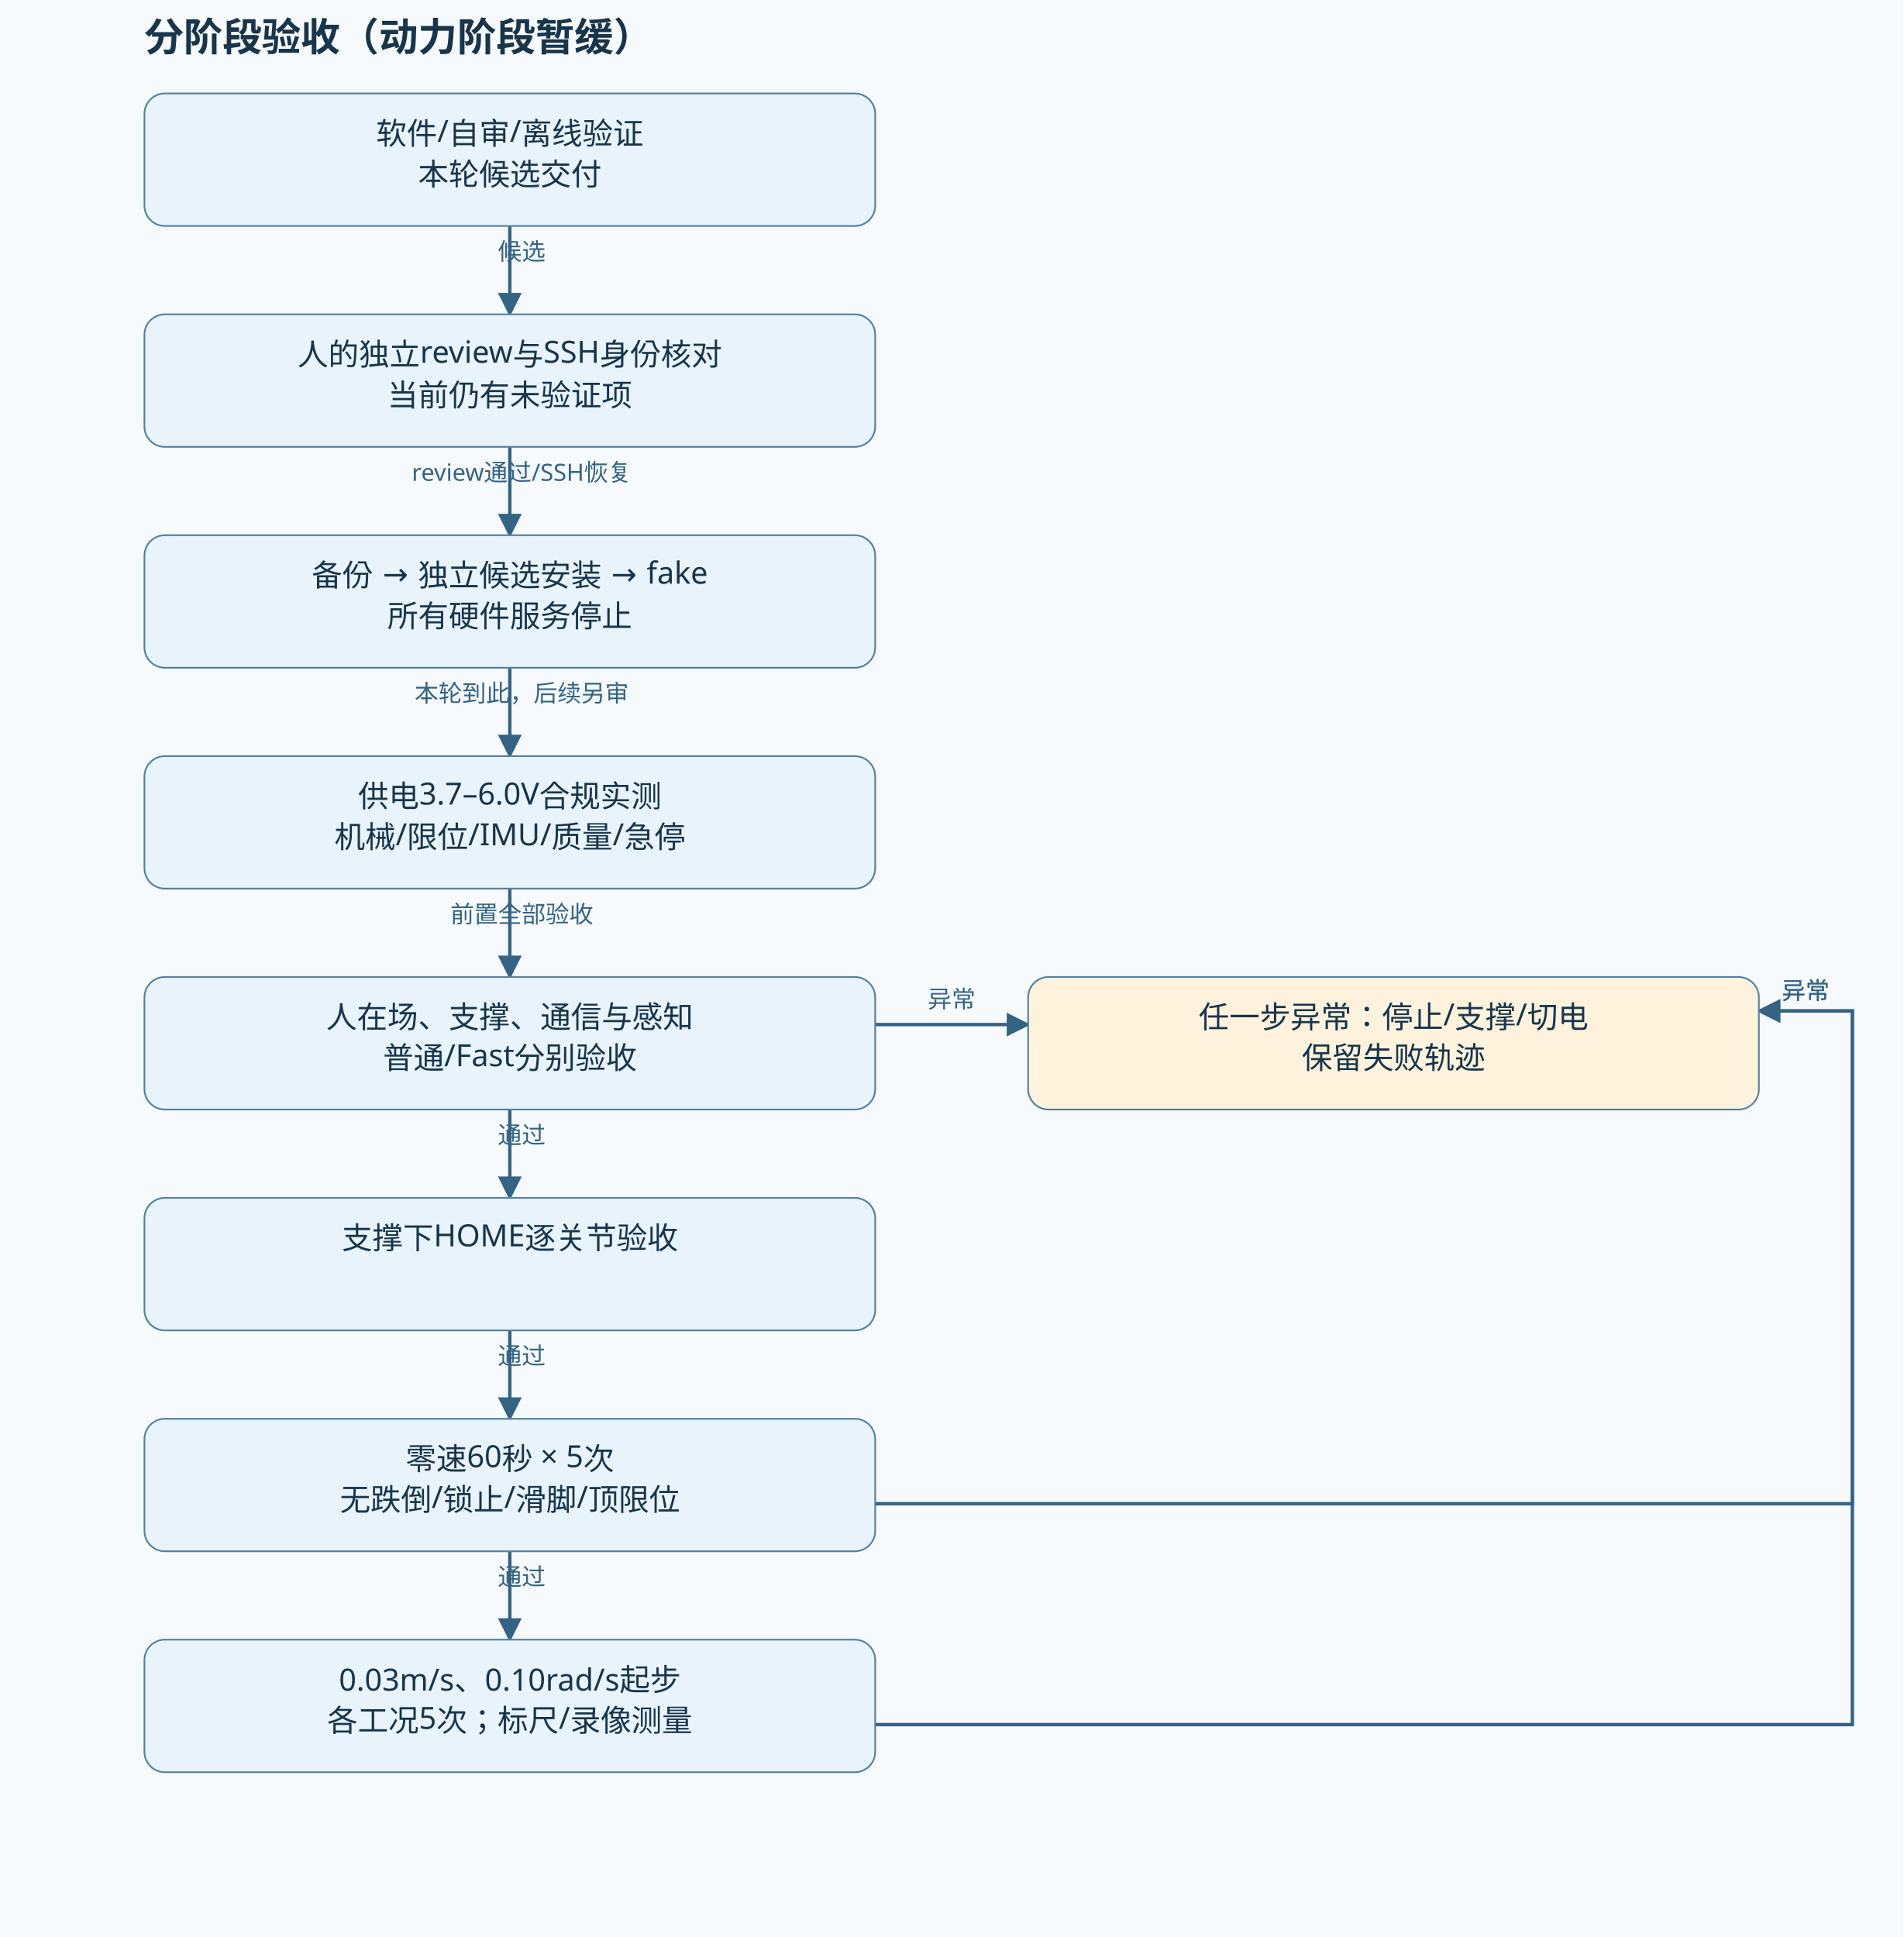
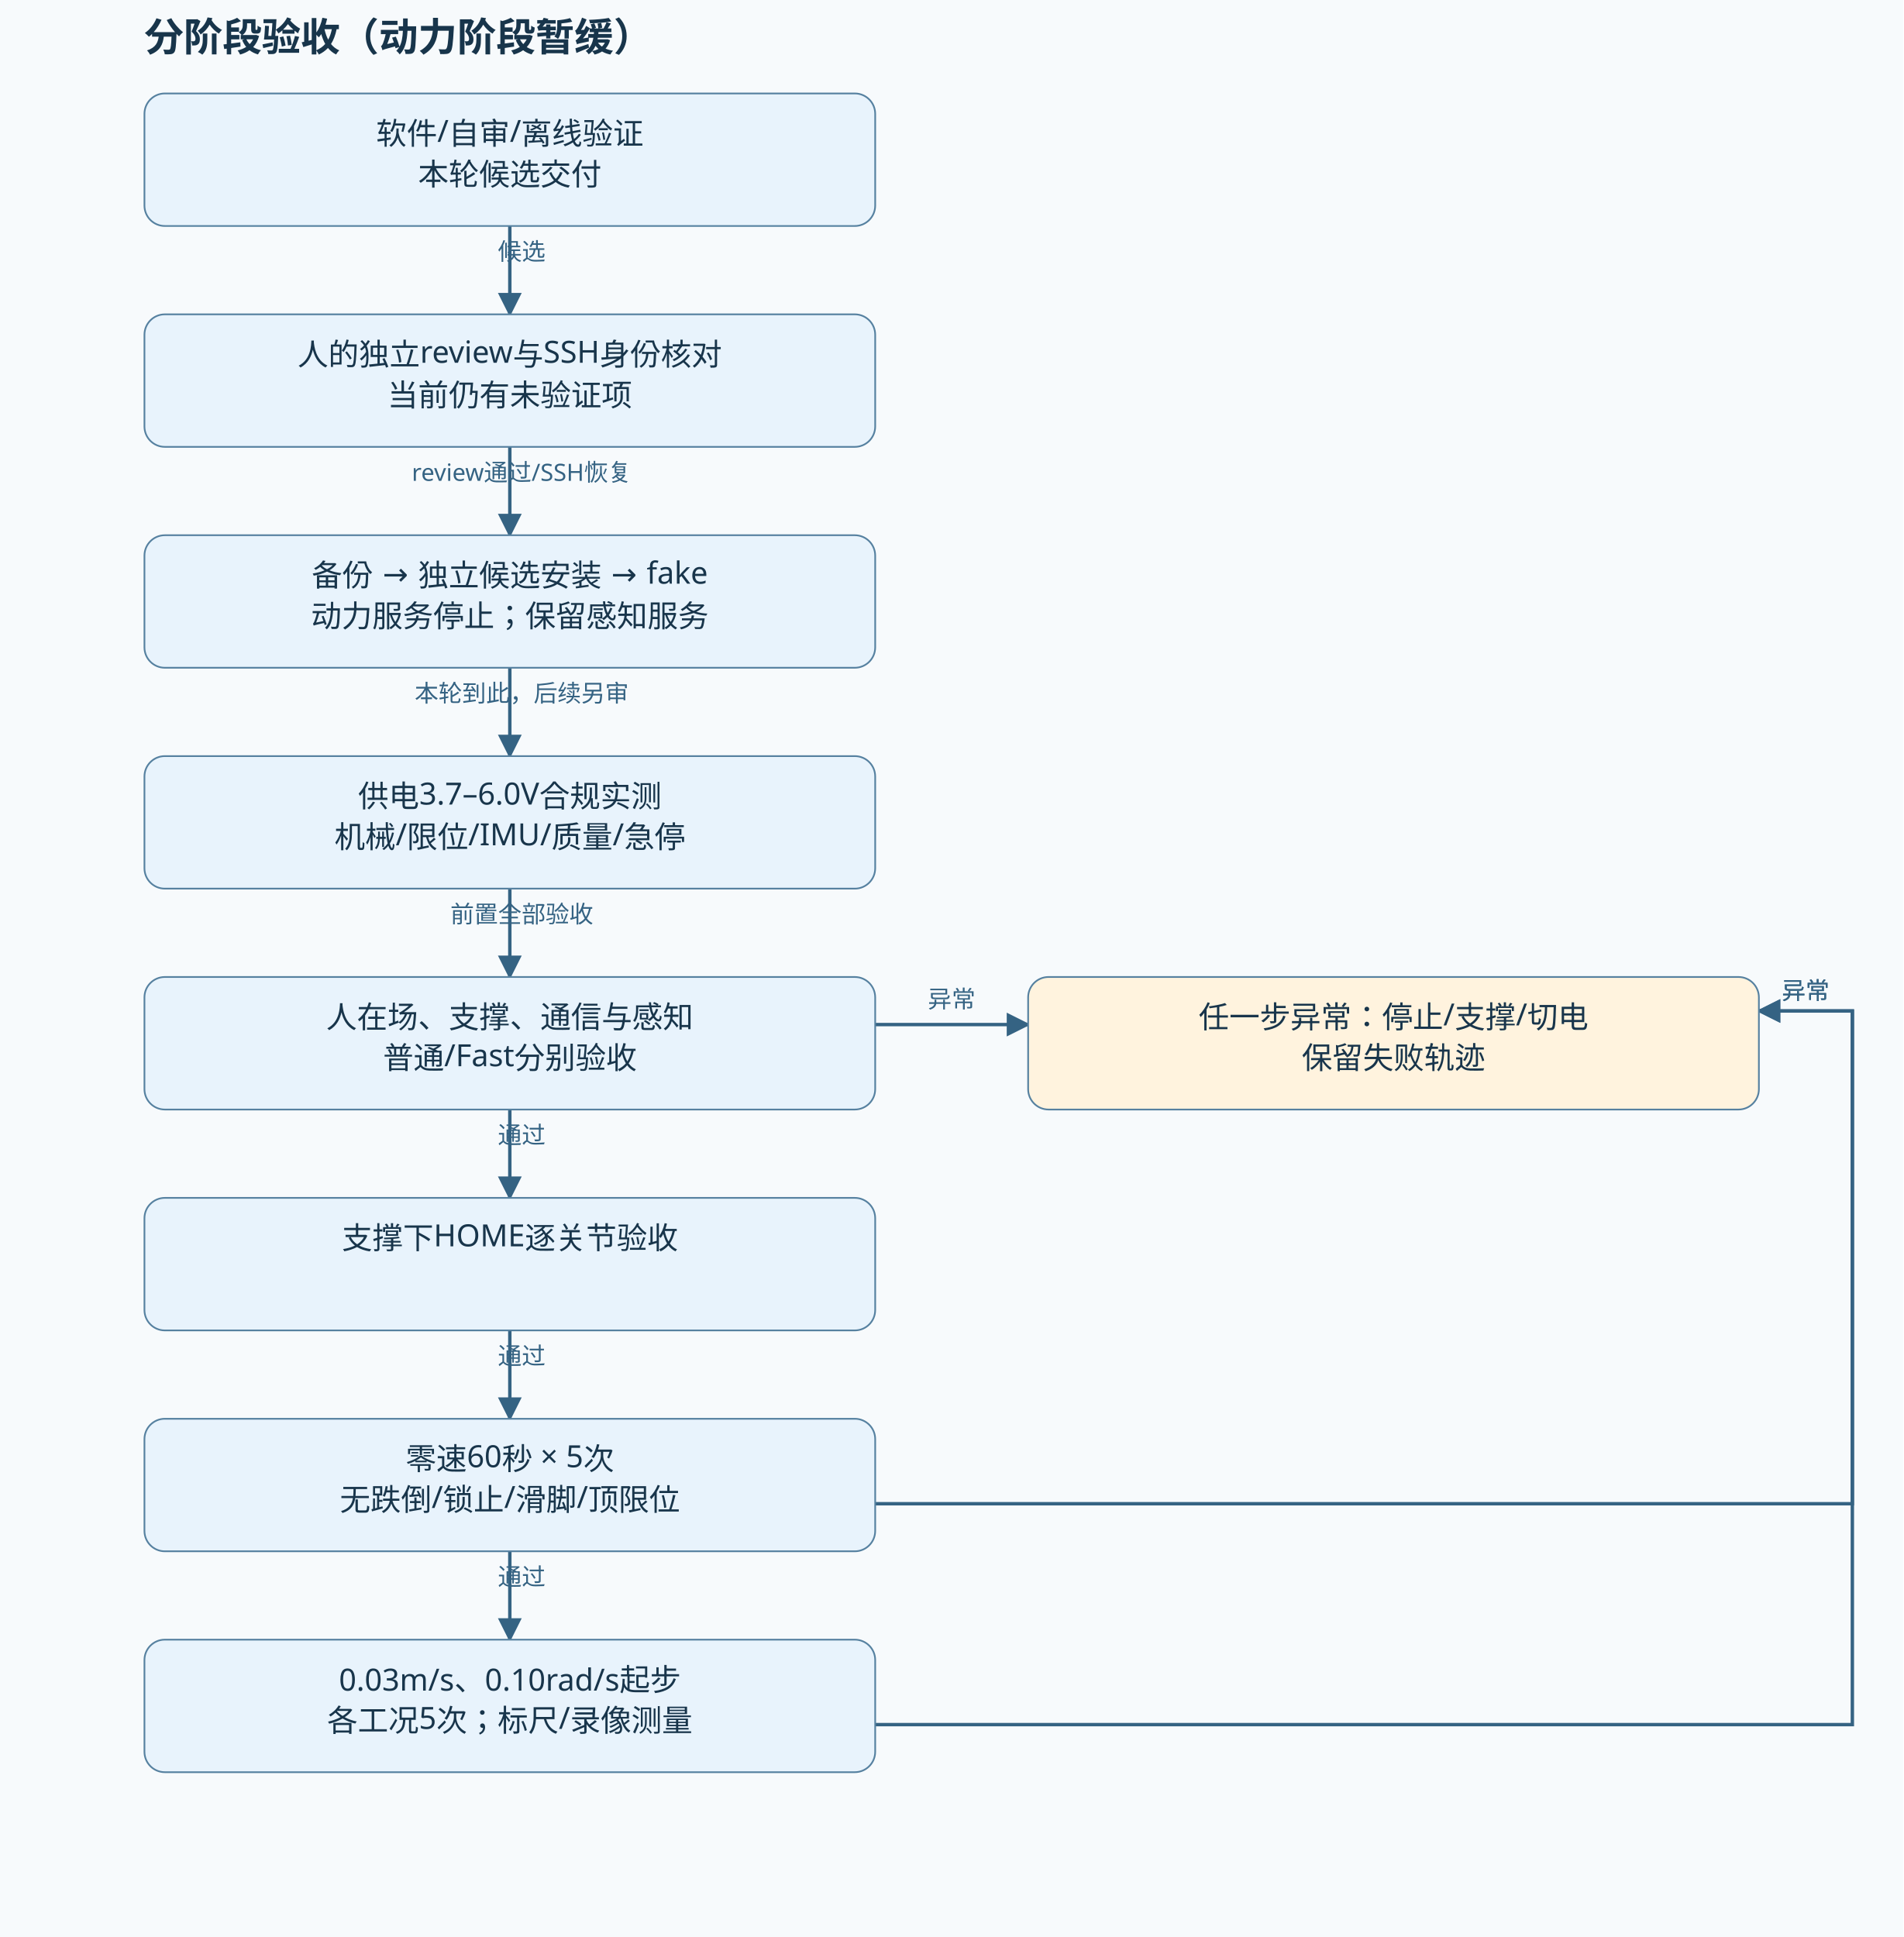
<svg xmlns="http://www.w3.org/2000/svg" width="1120" height="1140" viewBox="0 0 1120 1140">
  <defs>
    <marker id="arrow" viewBox="0 0 10 10" refX="9" refY="5" markerWidth="7" markerHeight="7" orient="auto-start-reverse">
      <path d="M0,0 L10,5 L0,10z" fill="#356383" />
    </marker>
  </defs>
  <rect width="100%" height="100%" fill="#f7fafc" />
  <text x="85" y="30" font-family="sans-serif" font-size="23" font-weight="bold" fill="#18354b">分阶段验收（动力阶段暂缓）</text>
  <path d="M300,133 L300,159.0 L300,159.0 L300,185" fill="none" stroke="#356383" stroke-width="2" marker-end="url(#arrow)" />
  <text x="307.0" y="153.0" text-anchor="middle" font-family="sans-serif" font-size="14" fill="#356383">候选</text>
  <path d="M300,263 L300,289.0 L300,289.0 L300,315" fill="none" stroke="#356383" stroke-width="2" marker-end="url(#arrow)" />
  <text x="307.0" y="283.0" text-anchor="middle" font-family="sans-serif" font-size="14" fill="#356383">review通过/SSH恢复</text>
  <path d="M300,393 L300,419.0 L300,419.0 L300,445" fill="none" stroke="#356383" stroke-width="2" marker-end="url(#arrow)" />
  <text x="307.0" y="413.0" text-anchor="middle" font-family="sans-serif" font-size="14" fill="#356383">本轮到此，后续另审</text>
  <path d="M300,523 L300,549.0 L300,549.0 L300,575" fill="none" stroke="#356383" stroke-width="2" marker-end="url(#arrow)" />
  <text x="307.0" y="543.0" text-anchor="middle" font-family="sans-serif" font-size="14" fill="#356383">前置全部验收</text>
  <path d="M300,653 L300,679.0 L300,679.0 L300,705" fill="none" stroke="#356383" stroke-width="2" marker-end="url(#arrow)" />
  <text x="307.0" y="673.0" text-anchor="middle" font-family="sans-serif" font-size="14" fill="#356383">通过</text>
  <path d="M300,783 L300,809.0 L300,809.0 L300,835" fill="none" stroke="#356383" stroke-width="2" marker-end="url(#arrow)" />
  <text x="307.0" y="803.0" text-anchor="middle" font-family="sans-serif" font-size="14" fill="#356383">通过</text>
  <path d="M300,913 L300,939.0 L300,939.0 L300,965" fill="none" stroke="#356383" stroke-width="2" marker-end="url(#arrow)" />
  <text x="307.0" y="933.0" text-anchor="middle" font-family="sans-serif" font-size="14" fill="#356383">通过</text>
  <path d="M515,603 L605,603" fill="none" stroke="#356383" stroke-width="2" marker-end="url(#arrow)" />
  <text x="560.0" y="593" text-anchor="middle" font-family="sans-serif" font-size="14" fill="#356383">异常</text>
  <path d="M515,885 L1090,885 L1090,595 L1035,595" fill="none" stroke="#356383" stroke-width="2" marker-end="url(#arrow)" />
  <text x="1062.5" y="588" text-anchor="middle" font-family="sans-serif" font-size="14" fill="#356383">异常</text>
  <path d="M515,1015 L1090,1015 L1090,595 L1035,595" fill="none" stroke="#356383" stroke-width="2" marker-end="url(#arrow)" />
  <text x="1062.5" y="588" text-anchor="middle" font-family="sans-serif" font-size="14" fill="#356383">异常</text>
  <rect x="85" y="55" width="430" height="78" rx="12" fill="#e8f3fc" stroke="#5681a0" />
  <text x="300" y="85" text-anchor="middle" font-family="sans-serif" font-size="18" fill="#18354b">软件/自审/离线验证</text>
  <text x="300" y="109" text-anchor="middle" font-family="sans-serif" font-size="18" fill="#18354b">本轮候选交付</text>
  <rect x="85" y="185" width="430" height="78" rx="12" fill="#e8f3fc" stroke="#5681a0" />
  <text x="300" y="215" text-anchor="middle" font-family="sans-serif" font-size="18" fill="#18354b">人的独立review与SSH身份核对</text>
  <text x="300" y="239" text-anchor="middle" font-family="sans-serif" font-size="18" fill="#18354b">当前仍有未验证项</text>
  <rect x="85" y="315" width="430" height="78" rx="12" fill="#e8f3fc" stroke="#5681a0" />
  <text x="300" y="345" text-anchor="middle" font-family="sans-serif" font-size="18" fill="#18354b">备份 → 独立候选安装 → fake</text>
-   <text x="300" y="369" text-anchor="middle" font-family="sans-serif" font-size="18" fill="#18354b">所有硬件服务停止</text>
+   <text x="300" y="369" text-anchor="middle" font-family="sans-serif" font-size="18" fill="#18354b">动力服务停止；保留感知服务</text>
  <rect x="85" y="445" width="430" height="78" rx="12" fill="#e8f3fc" stroke="#5681a0" />
  <text x="300" y="475" text-anchor="middle" font-family="sans-serif" font-size="18" fill="#18354b">供电3.7–6.0V合规实测</text>
  <text x="300" y="499" text-anchor="middle" font-family="sans-serif" font-size="18" fill="#18354b">机械/限位/IMU/质量/急停</text>
  <rect x="85" y="575" width="430" height="78" rx="12" fill="#e8f3fc" stroke="#5681a0" />
  <text x="300" y="605" text-anchor="middle" font-family="sans-serif" font-size="18" fill="#18354b">人在场、支撑、通信与感知</text>
  <text x="300" y="629" text-anchor="middle" font-family="sans-serif" font-size="18" fill="#18354b">普通/Fast分别验收</text>
  <rect x="85" y="705" width="430" height="78" rx="12" fill="#e8f3fc" stroke="#5681a0" />
  <text x="300" y="735" text-anchor="middle" font-family="sans-serif" font-size="18" fill="#18354b">支撑下HOME逐关节验收</text>
  <rect x="85" y="835" width="430" height="78" rx="12" fill="#e8f3fc" stroke="#5681a0" />
  <text x="300" y="865" text-anchor="middle" font-family="sans-serif" font-size="18" fill="#18354b">零速60秒 × 5次</text>
  <text x="300" y="889" text-anchor="middle" font-family="sans-serif" font-size="18" fill="#18354b">无跌倒/锁止/滑脚/顶限位</text>
  <rect x="85" y="965" width="430" height="78" rx="12" fill="#e8f3fc" stroke="#5681a0" />
  <text x="300" y="995" text-anchor="middle" font-family="sans-serif" font-size="18" fill="#18354b">0.03m/s、0.10rad/s起步</text>
  <text x="300" y="1019" text-anchor="middle" font-family="sans-serif" font-size="18" fill="#18354b">各工况5次；标尺/录像测量</text>
  <rect x="605" y="575" width="430" height="78" rx="12" fill="#fff3de" stroke="#5681a0" />
  <text x="820" y="605" text-anchor="middle" font-family="sans-serif" font-size="18" fill="#18354b">任一步异常：停止/支撑/切电</text>
  <text x="820" y="629" text-anchor="middle" font-family="sans-serif" font-size="18" fill="#18354b">保留失败轨迹</text>
</svg>
